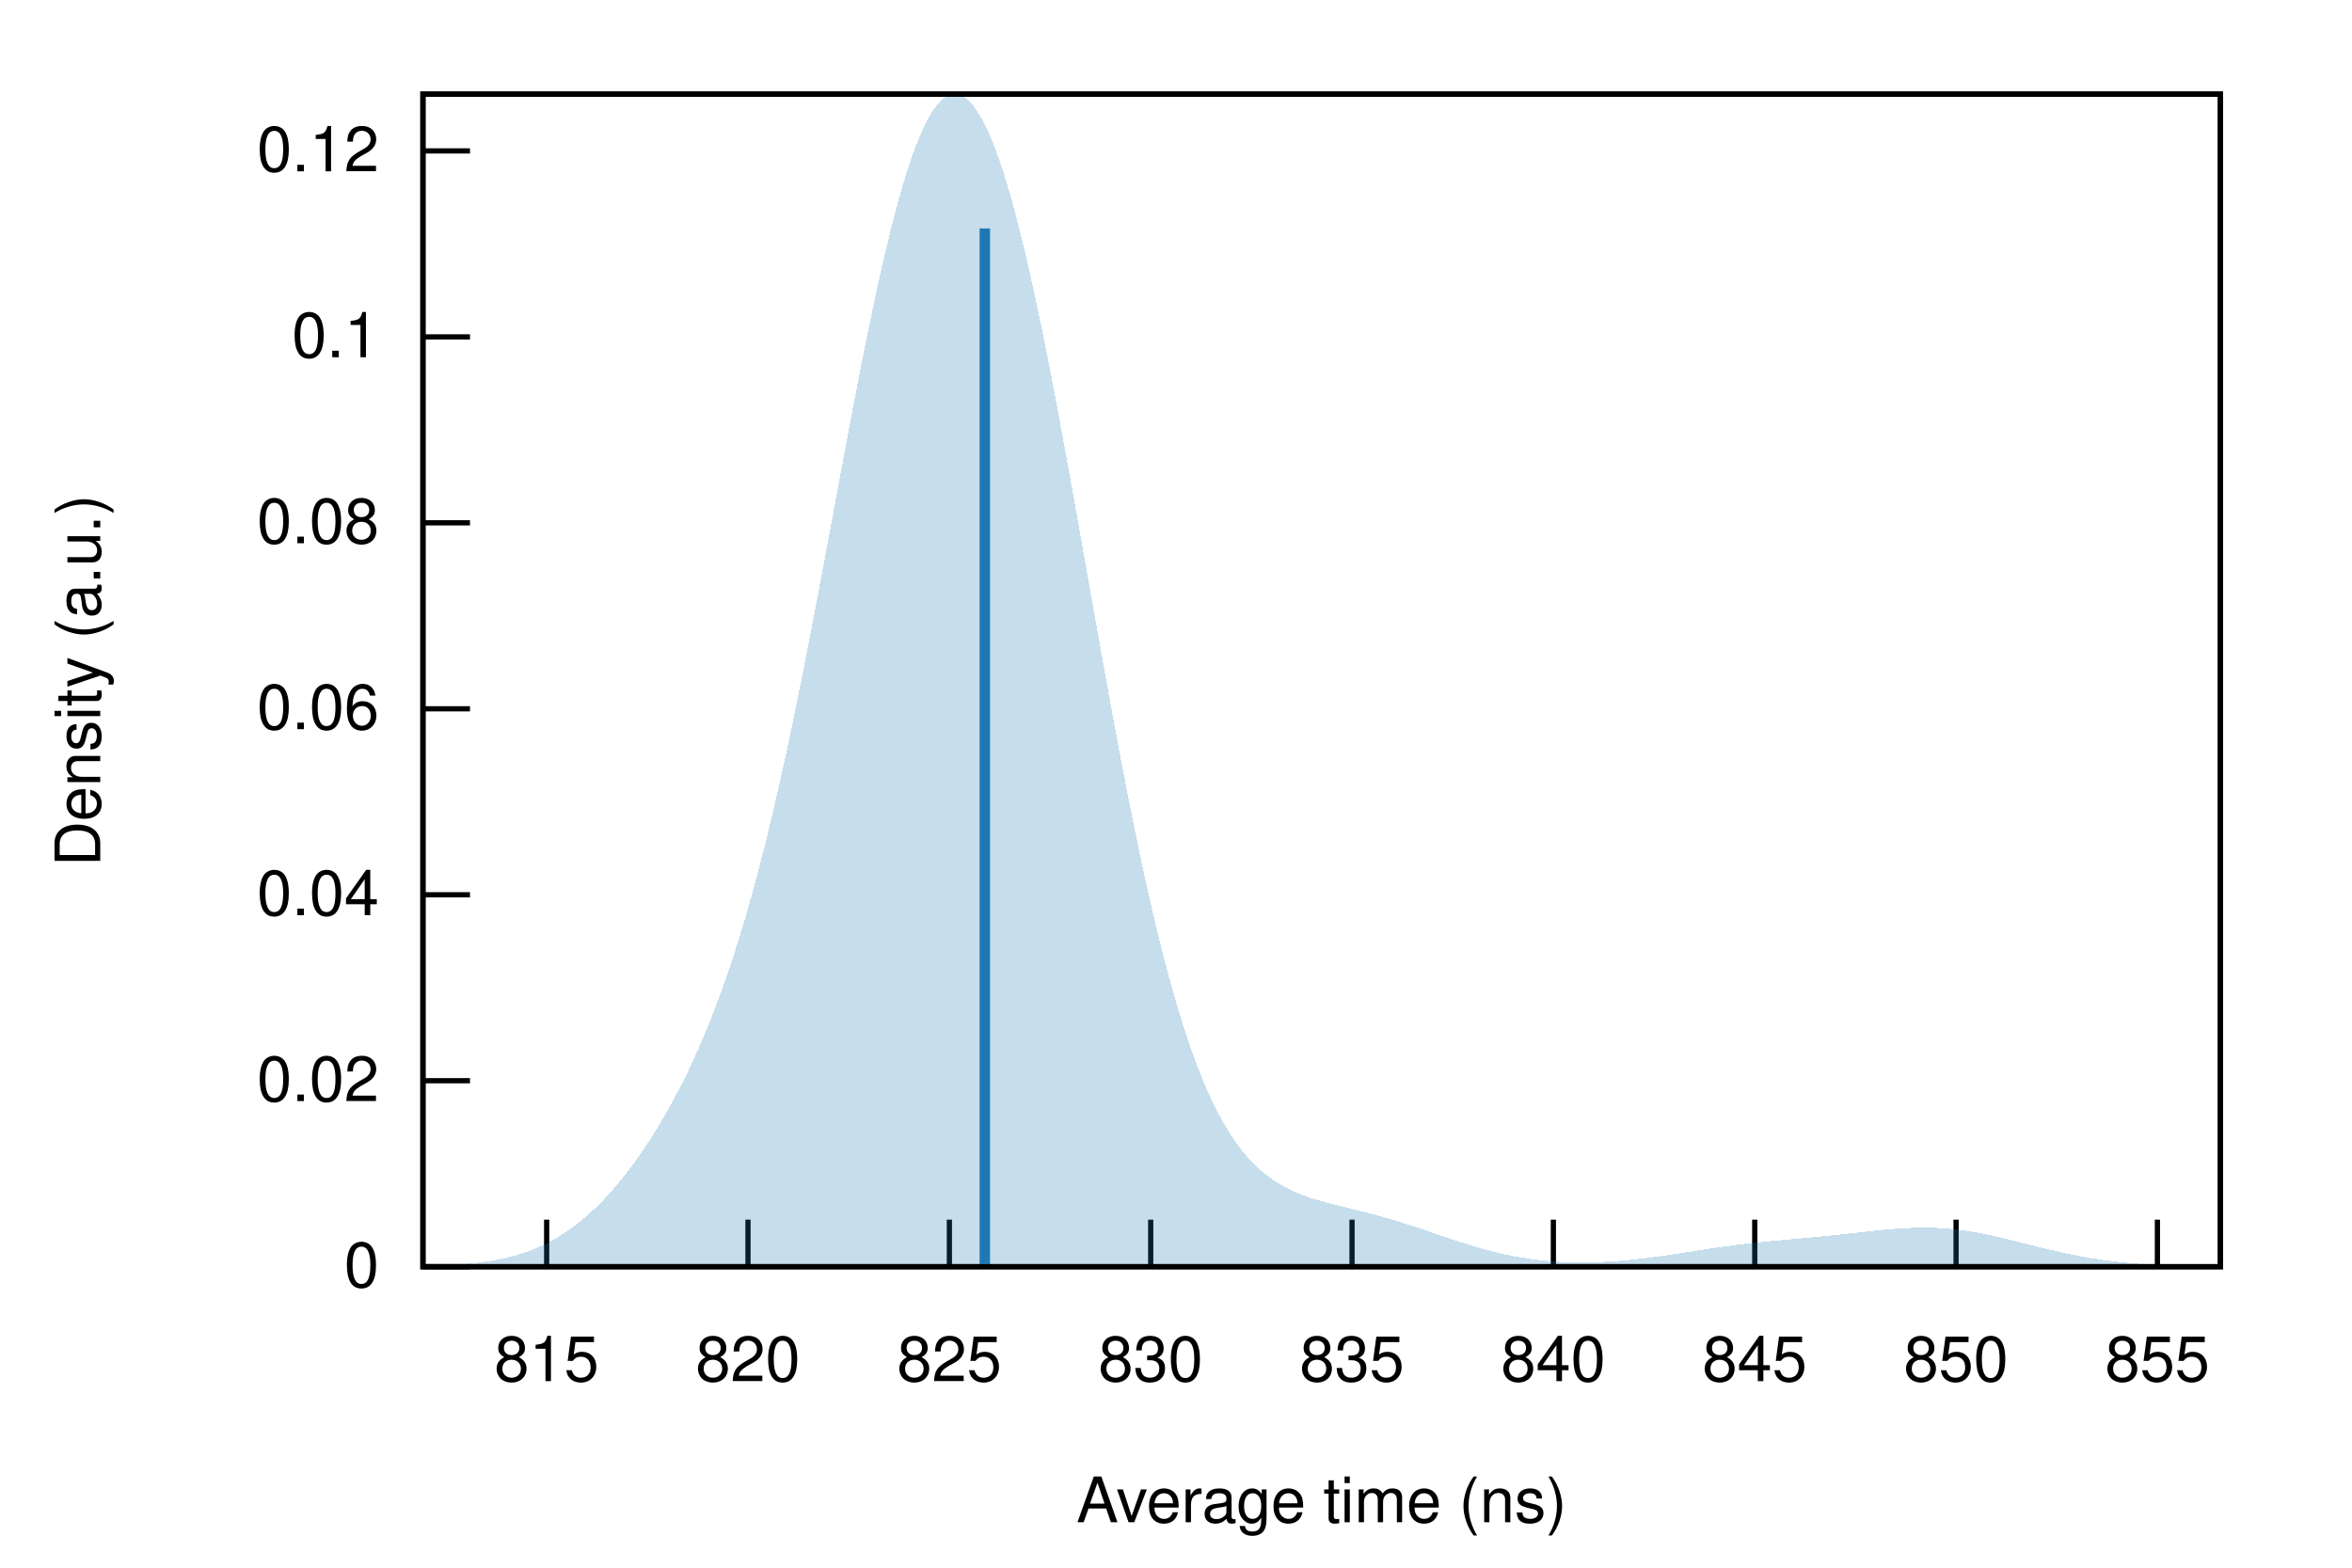
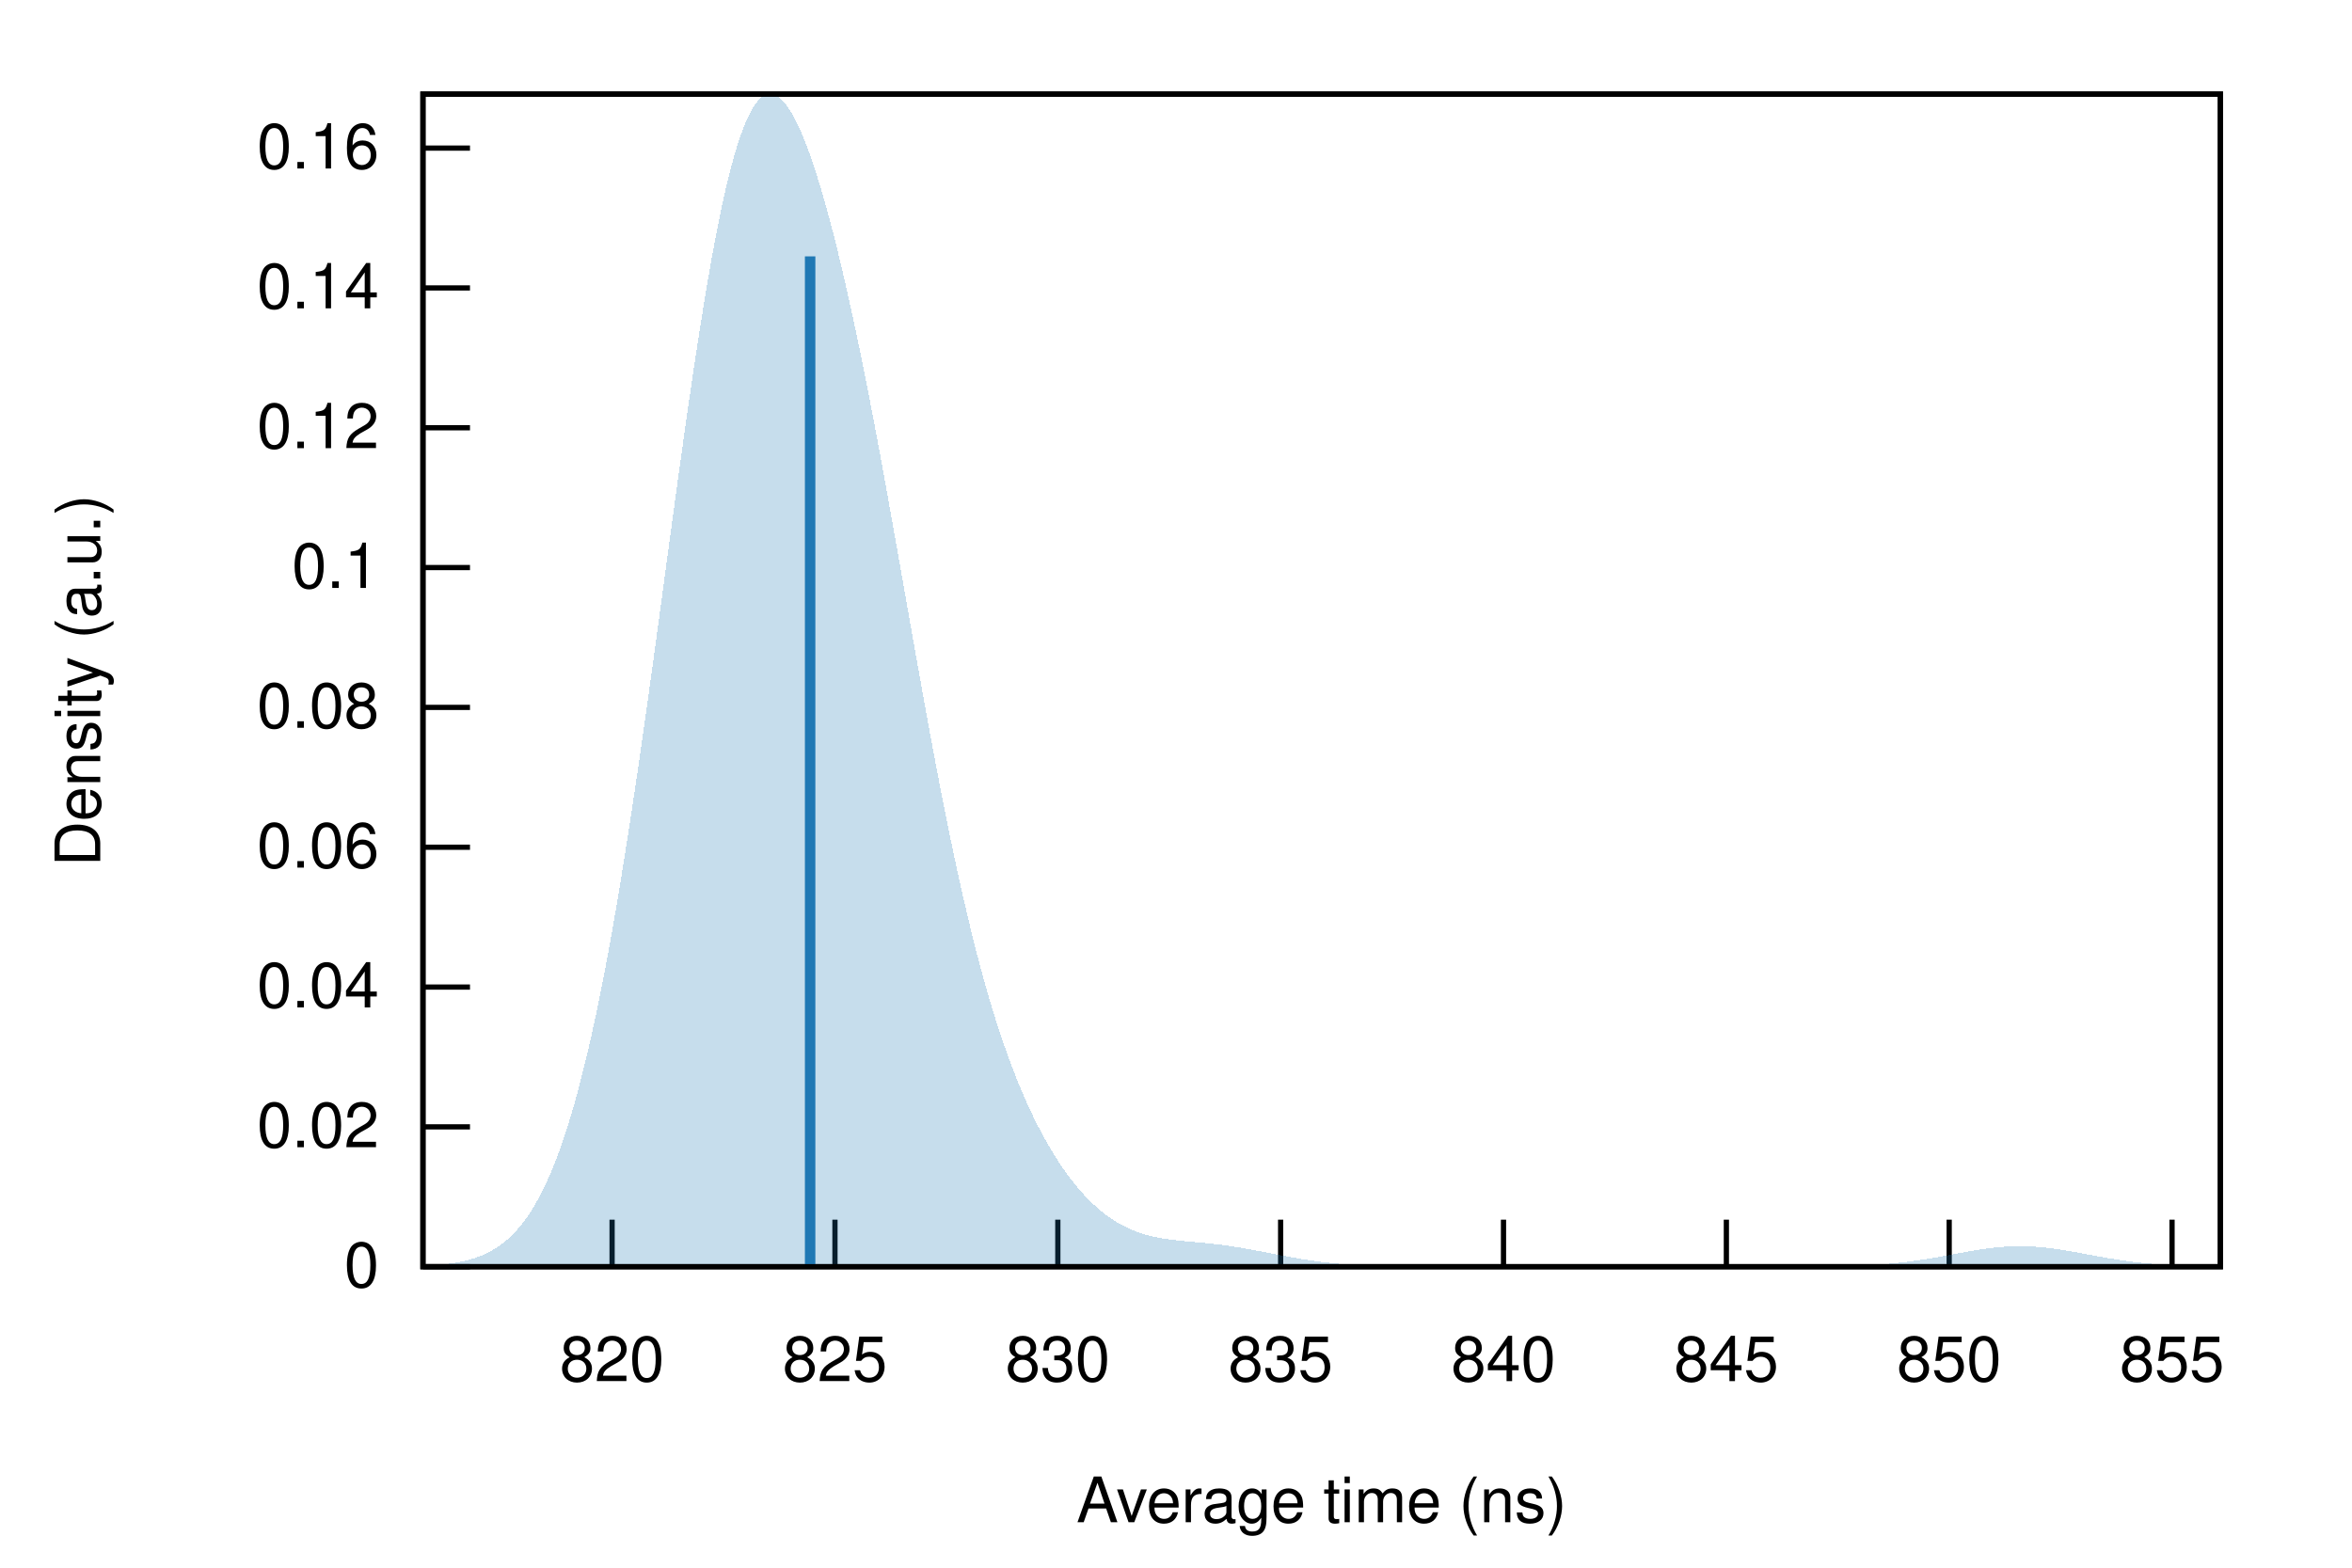
<svg xmlns="http://www.w3.org/2000/svg" xmlns:xlink="http://www.w3.org/1999/xlink" viewBox="0 0 450 300">
  <g id="gnuplot_canvas">
    <rect x="0" y="0" width="450" height="300" fill="none" />
    <defs>
      <circle id="gpDot" r="0.5" stroke-width="0.5" stroke="currentColor" />
      <path id="gpPt0" stroke-width="0.222" stroke="currentColor" d="M-1,0 h2 M0,-1 v2" />
      <path id="gpPt1" stroke-width="0.222" stroke="currentColor" d="M-1,-1 L1,1 M1,-1 L-1,1" />
      <path id="gpPt2" stroke-width="0.222" stroke="currentColor" d="M-1,0 L1,0 M0,-1 L0,1 M-1,-1 L1,1 M-1,1 L1,-1" />
      <rect id="gpPt3" stroke-width="0.222" stroke="currentColor" x="-1" y="-1" width="2" height="2" />
      <rect id="gpPt4" stroke-width="0.222" stroke="currentColor" fill="currentColor" x="-1" y="-1" width="2" height="2" />
      <circle id="gpPt5" stroke-width="0.222" stroke="currentColor" cx="0" cy="0" r="1" />
      <use xlink:href="#gpPt5" id="gpPt6" fill="currentColor" stroke="none" />
      <path id="gpPt7" stroke-width="0.222" stroke="currentColor" d="M0,-1.33 L-1.33,0.67 L1.33,0.67 z" />
      <use xlink:href="#gpPt7" id="gpPt8" fill="currentColor" stroke="none" />
      <use xlink:href="#gpPt7" id="gpPt9" stroke="currentColor" transform="rotate(180)" />
      <use xlink:href="#gpPt9" id="gpPt10" fill="currentColor" stroke="none" />
      <use xlink:href="#gpPt3" id="gpPt11" stroke="currentColor" transform="rotate(45)" />
      <use xlink:href="#gpPt11" id="gpPt12" fill="currentColor" stroke="none" />
      <path id="gpPt13" stroke-width="0.222" stroke="currentColor" d="M0,1.330 L1.265,0.411 L0.782,-1.067 L-0.782,-1.076 L-1.265,0.411 z" />
      <use xlink:href="#gpPt13" id="gpPt14" fill="currentColor" stroke="none" />
      <filter id="textbox" filterUnits="objectBoundingBox" x="0" y="0" height="1" width="1">
        <feFlood flood-color="white" flood-opacity="1" result="bgnd" />
        <feComposite in="SourceGraphic" in2="bgnd" operator="atop" />
      </filter>
      <filter id="greybox" filterUnits="objectBoundingBox" x="0" y="0" height="1" width="1">
        <feFlood flood-color="lightgrey" flood-opacity="1" result="grey" />
        <feComposite in="SourceGraphic" in2="grey" operator="atop" />
      </filter>
    </defs>
    <g fill="none" color="white" stroke="currentColor" stroke-width="1.00" stroke-linecap="butt" stroke-linejoin="miter">
</g>
    <g fill="none" color="black" stroke="currentColor" stroke-width="1.00" stroke-linecap="butt" stroke-linejoin="miter">
      <path stroke="black" d="M80.92,242.40 L89.92,242.40  " />
      <g transform="translate(72.53,246.30)" stroke="none" fill="black" font-family="Helvetica" font-size="12.00" text-anchor="end">
        <text>
          <tspan font-family="Helvetica"> 0</tspan>
        </text>
      </g>
    </g>
    <g fill="none" color="black" stroke="currentColor" stroke-width="1.00" stroke-linecap="butt" stroke-linejoin="miter">
-       <path stroke="black" d="M80.92,206.81 L89.92,206.81  " />
-       <g transform="translate(72.53,210.71)" stroke="none" fill="black" font-family="Helvetica" font-size="12.00" text-anchor="end">
+       <path stroke="black" d="M80.92,215.64 L89.92,215.64  " />
+       <g transform="translate(72.53,219.54)" stroke="none" fill="black" font-family="Helvetica" font-size="12.00" text-anchor="end">
        <text>
          <tspan font-family="Helvetica"> 0.02</tspan>
        </text>
      </g>
    </g>
    <g fill="none" color="black" stroke="currentColor" stroke-width="1.00" stroke-linecap="butt" stroke-linejoin="miter">
-       <path stroke="black" d="M80.92,171.23 L89.92,171.23  " />
-       <g transform="translate(72.53,175.13)" stroke="none" fill="black" font-family="Helvetica" font-size="12.00" text-anchor="end">
+       <path stroke="black" d="M80.92,188.89 L89.92,188.89  " />
+       <g transform="translate(72.53,192.79)" stroke="none" fill="black" font-family="Helvetica" font-size="12.00" text-anchor="end">
        <text>
          <tspan font-family="Helvetica"> 0.04</tspan>
        </text>
      </g>
    </g>
    <g fill="none" color="black" stroke="currentColor" stroke-width="1.00" stroke-linecap="butt" stroke-linejoin="miter">
-       <path stroke="black" d="M80.92,135.64 L89.92,135.64  " />
-       <g transform="translate(72.53,139.54)" stroke="none" fill="black" font-family="Helvetica" font-size="12.00" text-anchor="end">
+       <path stroke="black" d="M80.92,162.13 L89.92,162.13  " />
+       <g transform="translate(72.53,166.03)" stroke="none" fill="black" font-family="Helvetica" font-size="12.00" text-anchor="end">
        <text>
          <tspan font-family="Helvetica"> 0.06</tspan>
        </text>
      </g>
    </g>
    <g fill="none" color="black" stroke="currentColor" stroke-width="1.00" stroke-linecap="butt" stroke-linejoin="miter">
-       <path stroke="black" d="M80.92,100.05 L89.92,100.05  " />
-       <g transform="translate(72.53,103.95)" stroke="none" fill="black" font-family="Helvetica" font-size="12.00" text-anchor="end">
+       <path stroke="black" d="M80.92,135.37 L89.92,135.37  " />
+       <g transform="translate(72.53,139.27)" stroke="none" fill="black" font-family="Helvetica" font-size="12.00" text-anchor="end">
        <text>
          <tspan font-family="Helvetica"> 0.08</tspan>
        </text>
      </g>
    </g>
    <g fill="none" color="black" stroke="currentColor" stroke-width="1.00" stroke-linecap="butt" stroke-linejoin="miter">
-       <path stroke="black" d="M80.92,64.47 L89.92,64.47  " />
-       <g transform="translate(72.53,68.37)" stroke="none" fill="black" font-family="Helvetica" font-size="12.00" text-anchor="end">
+       <path stroke="black" d="M80.92,108.61 L89.92,108.61  " />
+       <g transform="translate(72.53,112.51)" stroke="none" fill="black" font-family="Helvetica" font-size="12.00" text-anchor="end">
        <text>
          <tspan font-family="Helvetica"> 0.1</tspan>
        </text>
      </g>
    </g>
    <g fill="none" color="black" stroke="currentColor" stroke-width="1.00" stroke-linecap="butt" stroke-linejoin="miter">
-       <path stroke="black" d="M80.92,28.88 L89.92,28.88  " />
-       <g transform="translate(72.53,32.78)" stroke="none" fill="black" font-family="Helvetica" font-size="12.00" text-anchor="end">
+       <path stroke="black" d="M80.92,81.86 L89.92,81.86  " />
+       <g transform="translate(72.53,85.76)" stroke="none" fill="black" font-family="Helvetica" font-size="12.00" text-anchor="end">
        <text>
          <tspan font-family="Helvetica"> 0.12</tspan>
        </text>
      </g>
    </g>
    <g fill="none" color="black" stroke="currentColor" stroke-width="1.00" stroke-linecap="butt" stroke-linejoin="miter">
-       <path stroke="black" d="M104.59,242.40 L104.59,233.40  " />
-       <g transform="translate(104.59,264.30)" stroke="none" fill="black" font-family="Helvetica" font-size="12.00" text-anchor="middle">
-         <text>
-           <tspan font-family="Helvetica"> 815</tspan>
-         </text>
-       </g>
-     </g>
-     <g fill="none" color="black" stroke="currentColor" stroke-width="1.00" stroke-linecap="butt" stroke-linejoin="miter">
-       <path stroke="black" d="M143.11,242.40 L143.11,233.40  " />
-       <g transform="translate(143.11,264.30)" stroke="none" fill="black" font-family="Helvetica" font-size="12.00" text-anchor="middle">
+       <path stroke="black" d="M80.92,55.10 L89.92,55.10  " />
+       <g transform="translate(72.53,59.00)" stroke="none" fill="black" font-family="Helvetica" font-size="12.00" text-anchor="end">
+         <text>
+           <tspan font-family="Helvetica"> 0.14</tspan>
+         </text>
+       </g>
+     </g>
+     <g fill="none" color="black" stroke="currentColor" stroke-width="1.00" stroke-linecap="butt" stroke-linejoin="miter">
+       <path stroke="black" d="M80.92,28.34 L89.92,28.34  " />
+       <g transform="translate(72.53,32.24)" stroke="none" fill="black" font-family="Helvetica" font-size="12.00" text-anchor="end">
+         <text>
+           <tspan font-family="Helvetica"> 0.16</tspan>
+         </text>
+       </g>
+     </g>
+     <g fill="none" color="black" stroke="currentColor" stroke-width="1.00" stroke-linecap="butt" stroke-linejoin="miter">
+       <path stroke="black" d="M117.11,242.40 L117.11,233.40  " />
+       <g transform="translate(117.11,264.30)" stroke="none" fill="black" font-family="Helvetica" font-size="12.00" text-anchor="middle">
        <text>
          <tspan font-family="Helvetica"> 820</tspan>
        </text>
      </g>
    </g>
    <g fill="none" color="black" stroke="currentColor" stroke-width="1.00" stroke-linecap="butt" stroke-linejoin="miter">
-       <path stroke="black" d="M181.64,242.40 L181.64,233.40  " />
-       <g transform="translate(181.64,264.30)" stroke="none" fill="black" font-family="Helvetica" font-size="12.00" text-anchor="middle">
+       <path stroke="black" d="M159.75,242.40 L159.75,233.40  " />
+       <g transform="translate(159.75,264.30)" stroke="none" fill="black" font-family="Helvetica" font-size="12.00" text-anchor="middle">
        <text>
          <tspan font-family="Helvetica"> 825</tspan>
        </text>
      </g>
    </g>
    <g fill="none" color="black" stroke="currentColor" stroke-width="1.00" stroke-linecap="butt" stroke-linejoin="miter">
-       <path stroke="black" d="M220.16,242.40 L220.16,233.40  " />
-       <g transform="translate(220.16,264.30)" stroke="none" fill="black" font-family="Helvetica" font-size="12.00" text-anchor="middle">
+       <path stroke="black" d="M202.39,242.40 L202.39,233.40  " />
+       <g transform="translate(202.39,264.30)" stroke="none" fill="black" font-family="Helvetica" font-size="12.00" text-anchor="middle">
        <text>
          <tspan font-family="Helvetica"> 830</tspan>
        </text>
      </g>
    </g>
    <g fill="none" color="black" stroke="currentColor" stroke-width="1.00" stroke-linecap="butt" stroke-linejoin="miter">
-       <path stroke="black" d="M258.68,242.40 L258.68,233.40  " />
-       <g transform="translate(258.68,264.30)" stroke="none" fill="black" font-family="Helvetica" font-size="12.00" text-anchor="middle">
+       <path stroke="black" d="M245.02,242.40 L245.02,233.40  " />
+       <g transform="translate(245.02,264.30)" stroke="none" fill="black" font-family="Helvetica" font-size="12.00" text-anchor="middle">
        <text>
          <tspan font-family="Helvetica"> 835</tspan>
        </text>
      </g>
    </g>
    <g fill="none" color="black" stroke="currentColor" stroke-width="1.00" stroke-linecap="butt" stroke-linejoin="miter">
-       <path stroke="black" d="M297.20,242.40 L297.20,233.40  " />
-       <g transform="translate(297.20,264.30)" stroke="none" fill="black" font-family="Helvetica" font-size="12.00" text-anchor="middle">
+       <path stroke="black" d="M287.66,242.40 L287.66,233.40  " />
+       <g transform="translate(287.66,264.30)" stroke="none" fill="black" font-family="Helvetica" font-size="12.00" text-anchor="middle">
        <text>
          <tspan font-family="Helvetica"> 840</tspan>
        </text>
      </g>
    </g>
    <g fill="none" color="black" stroke="currentColor" stroke-width="1.00" stroke-linecap="butt" stroke-linejoin="miter">
-       <path stroke="black" d="M335.73,242.40 L335.73,233.40  " />
-       <g transform="translate(335.73,264.30)" stroke="none" fill="black" font-family="Helvetica" font-size="12.00" text-anchor="middle">
+       <path stroke="black" d="M330.30,242.40 L330.30,233.40  " />
+       <g transform="translate(330.30,264.30)" stroke="none" fill="black" font-family="Helvetica" font-size="12.00" text-anchor="middle">
        <text>
          <tspan font-family="Helvetica"> 845</tspan>
        </text>
      </g>
    </g>
    <g fill="none" color="black" stroke="currentColor" stroke-width="1.00" stroke-linecap="butt" stroke-linejoin="miter">
-       <path stroke="black" d="M374.25,242.40 L374.25,233.40  " />
-       <g transform="translate(374.25,264.30)" stroke="none" fill="black" font-family="Helvetica" font-size="12.00" text-anchor="middle">
+       <path stroke="black" d="M372.93,242.40 L372.93,233.40  " />
+       <g transform="translate(372.93,264.30)" stroke="none" fill="black" font-family="Helvetica" font-size="12.00" text-anchor="middle">
        <text>
          <tspan font-family="Helvetica"> 850</tspan>
        </text>
      </g>
    </g>
    <g fill="none" color="black" stroke="currentColor" stroke-width="1.00" stroke-linecap="butt" stroke-linejoin="miter">
-       <path stroke="black" d="M412.77,242.40 L412.77,233.40  " />
-       <g transform="translate(412.77,264.30)" stroke="none" fill="black" font-family="Helvetica" font-size="12.00" text-anchor="middle">
+       <path stroke="black" d="M415.57,242.40 L415.57,233.40  " />
+       <g transform="translate(415.57,264.30)" stroke="none" fill="black" font-family="Helvetica" font-size="12.00" text-anchor="middle">
        <text>
          <tspan font-family="Helvetica"> 855</tspan>
        </text>
      </g>
    </g>
    <g fill="none" color="black" stroke="currentColor" stroke-width="1.00" stroke-linecap="butt" stroke-linejoin="miter">
</g>
    <g fill="none" color="black" stroke="currentColor" stroke-width="1.00" stroke-linecap="butt" stroke-linejoin="miter">
      <path stroke="black" d="M80.92,18.01 L80.92,242.40 L424.82,242.40 L424.82,18.01 L80.92,18.01 Z  " />
    </g>
    <g fill="none" color="black" stroke="currentColor" stroke-width="1.00" stroke-linecap="butt" stroke-linejoin="miter">
</g>
    <g id="gnuplot_plot_1">
      <g fill="none" color="black" stroke="currentColor" stroke-width="1.00" stroke-linecap="butt" stroke-linejoin="miter">
        <g stroke="none" shape-rendering="crispEdges">
-           <polygon fill="rgb( 31, 120, 180)" fill-opacity="0.25" points="80.92,242.28 81.61,242.26 82.30,242.24 82.99,242.22 83.68,242.20 84.37,242.17 85.06,242.14 85.74,242.10 86.43,242.07 87.12,242.02 87.81,241.98 88.50,241.92 89.19,241.87 89.88,241.80 90.57,241.73 91.26,241.66 91.95,241.57 92.64,241.48 93.33,241.38 94.01,241.27 94.70,241.15 95.39,241.02 96.08,240.87 96.77,240.72 97.46,240.55 98.15,240.37 98.84,240.18 99.53,239.97 100.22,239.75 100.91,239.51 101.60,239.25 102.28,238.98 102.97,238.69 103.66,238.38 104.35,238.05 105.04,237.70 105.73,237.32 106.42,236.93 107.11,236.52 107.80,236.08 108.49,235.62 109.18,235.14 109.87,234.63 110.55,234.10 111.24,233.55 111.93,232.97 112.62,232.37 113.31,231.74 114.00,231.08 114.69,230.40 115.38,229.70 116.07,228.97 116.76,228.21 117.45,227.43 118.14,226.62 118.82,225.78 119.51,224.92 120.20,224.03 120.89,223.12 121.58,222.18 122.27,221.21 122.96,220.21 123.65,219.19 124.34,218.13 125.03,217.05 125.72,215.94 126.41,214.79 127.09,213.62 127.78,212.41 128.47,211.17 129.16,209.90 129.85,208.58 130.54,207.24 131.23,205.85 131.92,204.42 132.61,202.95 133.30,201.43 133.99,199.87 134.68,198.26 135.37,196.60 136.05,194.89 136.74,193.12 137.43,191.30 138.12,189.42 138.81,187.47 139.50,185.46 140.19,183.39 140.88,181.25 141.57,179.05 142.26,176.77 142.95,174.42 143.64,172.00 144.32,169.50 145.01,166.93 145.70,164.28 146.39,161.56 147.08,158.76 147.77,155.89 148.46,152.94 149.15,149.92 149.84,146.83 150.53,143.67 151.22,140.44 151.91,137.14 152.59,133.79 153.28,130.37 153.97,126.91 154.66,123.39 155.35,119.83 156.04,116.23 156.73,112.60 157.42,108.94 158.11,105.25 158.80,101.55 159.49,97.85 160.18,94.14 160.86,90.44 161.55,86.75 162.24,83.08 162.93,79.45 163.62,75.85 164.31,72.29 165.00,68.79 165.69,65.35 166.38,61.98 167.07,58.68 167.76,55.47 168.45,52.35 169.13,49.33 169.82,46.42 170.51,43.61 171.20,40.93 171.89,38.37 172.58,35.94 173.27,33.65 173.96,31.50 174.65,29.49 175.34,27.64 176.03,25.94 176.72,24.40 177.40,23.02 178.09,21.80 178.78,20.75 179.47,19.87 180.16,19.15 180.85,18.61 181.54,18.24 182.23,18.04 182.92,18.01 183.61,18.15 184.30,18.47 184.99,18.95 185.68,19.61 186.36,20.42 187.05,21.41 187.74,22.56 188.43,23.86 189.12,25.33 189.81,26.95 190.50,28.72 191.19,30.64 191.88,32.70 192.57,34.90 193.26,37.24 193.95,39.70 194.63,42.30 195.32,45.01 196.01,47.85 196.70,50.79 197.39,53.84 198.08,56.99 198.77,60.24 199.46,63.57 200.15,66.99 200.84,70.48 201.53,74.05 202.22,77.67 202.90,81.36 203.59,85.09 204.28,88.87 204.97,92.68 205.66,96.53 206.35,100.40 207.04,104.28 207.73,108.17 208.42,112.07 209.11,115.96 209.80,119.84 210.49,123.70 211.17,127.54 211.86,131.35 212.55,135.12 213.24,138.85 213.93,142.54 214.62,146.17 215.31,149.74 216.00,153.25 216.69,156.70 217.38,160.07 218.07,163.37 218.76,166.59 219.44,169.72 220.13,172.77 220.82,175.74 221.51,178.61 222.20,181.40 222.89,184.09 223.58,186.68 224.27,189.18 224.96,191.59 225.65,193.90 226.34,196.12 227.03,198.24 227.71,200.27 228.40,202.21 229.09,204.05 229.78,205.81 230.47,207.48 231.16,209.06 231.85,210.56 232.54,211.97 233.23,213.31 233.92,214.57 234.61,215.76 235.30,216.88 235.99,217.93 236.67,218.91 237.36,219.83 238.05,220.69 238.74,221.50 239.43,222.25 240.12,222.95 240.81,223.60 241.50,224.20 242.19,224.77 242.88,225.29 243.57,225.78 244.26,226.23 244.94,226.65 245.63,227.04 246.32,227.40 247.01,227.73 247.70,228.05 248.39,228.34 249.08,228.61 249.77,228.87 250.46,229.11 251.15,229.34 251.84,229.56 252.53,229.76 253.21,229.96 253.90,230.15 254.59,230.33 255.28,230.51 255.97,230.68 256.66,230.85 257.35,231.02 258.04,231.19 258.73,231.36 259.42,231.53 260.11,231.70 260.80,231.88 261.48,232.05 262.17,232.23 262.86,232.41 263.55,232.60 264.24,232.79 264.93,232.98 265.62,233.18 266.31,233.39 267.00,233.59 267.69,233.80 268.38,234.02 269.07,234.24 269.75,234.46 270.44,234.68 271.13,234.91 271.82,235.14 272.51,235.37 273.20,235.60 273.89,235.84 274.58,236.07 275.27,236.31 275.96,236.54 276.65,236.77 277.34,237.01 278.03,237.23 278.71,237.46 279.40,237.68 280.09,237.90 280.78,238.12 281.47,238.33 282.16,238.54 282.85,238.74 283.54,238.94 284.23,239.13 284.92,239.31 285.61,239.49 286.30,239.66 286.98,239.82 287.67,239.98 288.36,240.13 289.05,240.27 289.74,240.41 290.43,240.53 291.12,240.65 291.81,240.77 292.50,240.87 293.19,240.97 293.88,241.06 294.57,241.14 295.25,241.22 295.94,241.28 296.63,241.34 297.32,241.40 298.01,241.45 298.70,241.49 299.39,241.52 300.08,241.55 300.77,241.57 301.46,241.58 302.15,241.59 302.84,241.59 303.52,241.58 304.21,241.57 304.90,241.56 305.59,241.53 306.28,241.51 306.97,241.47 307.66,241.44 308.35,241.39 309.04,241.34 309.73,241.29 310.42,241.23 311.11,241.17 311.79,241.10 312.48,241.03 313.17,240.96 313.86,240.88 314.55,240.80 315.24,240.71 315.93,240.62 316.62,240.53 317.31,240.43 318.00,240.34 318.69,240.24 319.38,240.14 320.06,240.03 320.75,239.93 321.44,239.82 322.13,239.72 322.82,239.61 323.51,239.50 324.20,239.40 324.89,239.29 325.58,239.18 326.27,239.08 326.96,238.97 327.65,238.87 328.34,238.77 329.02,238.67 329.71,238.58 330.40,238.48 331.09,238.39 331.78,238.30 332.47,238.21 333.16,238.12 333.85,238.04 334.54,237.96 335.23,237.88 335.92,237.81 336.61,237.73 337.29,237.66 337.98,237.59 338.67,237.52 339.36,237.46 340.05,237.39 340.74,237.33 341.43,237.27 342.12,237.20 342.81,237.14 343.50,237.08 344.19,237.02 344.88,236.95 345.56,236.89 346.25,236.83 346.94,236.76 347.63,236.70 348.32,236.63 349.01,236.56 349.70,236.49 350.39,236.42 351.08,236.35 351.77,236.28 352.46,236.20 353.15,236.13 353.83,236.05 354.52,235.98 355.21,235.90 355.90,235.82 356.59,235.75 357.28,235.67 357.97,235.60 358.66,235.52 359.35,235.45 360.04,235.38 360.73,235.32 361.42,235.26 362.10,235.20 362.79,235.14 363.48,235.10 364.17,235.05 364.86,235.02 365.55,234.99 366.24,234.96 366.93,234.94 367.62,234.94 368.31,234.93 369.00,234.94 369.69,234.96 370.37,234.98 371.06,235.01 371.75,235.05 372.44,235.10 373.13,235.16 373.82,235.23 374.51,235.31 375.20,235.40 375.89,235.49 376.58,235.59 377.27,235.70 377.96,235.82 378.65,235.95 379.33,236.08 380.02,236.22 380.71,236.36 381.40,236.51 382.09,236.67 382.78,236.83 383.47,236.99 384.16,237.16 384.85,237.33 385.54,237.50 386.23,237.67 386.92,237.84 387.60,238.02 388.29,238.19 388.98,238.37 389.67,238.54 390.36,238.71 391.05,238.88 391.74,239.05 392.43,239.21 393.12,239.37 393.81,239.53 394.50,239.69 395.19,239.84 395.87,239.98 396.56,240.12 397.25,240.26 397.94,240.39 398.63,240.52 399.32,240.64 400.01,240.75 400.70,240.86 401.39,240.97 402.08,241.07 402.77,241.17 403.46,241.26 404.14,241.34 404.83,241.43 405.52,241.50 406.21,241.57 406.90,241.64 407.59,241.70 408.28,241.76 408.97,241.82 409.66,241.87 410.35,241.92 411.04,241.96 411.73,242.00 412.41,242.04 413.10,242.07 413.79,242.10 414.48,242.13 415.17,242.16 415.86,242.18 416.55,242.21 417.24,242.23 417.93,242.25 418.62,242.26 419.31,242.28 420.00,242.29 420.68,242.30 421.37,242.31 422.06,242.32 422.75,242.33 423.44,242.34 424.13,242.35 424.82,242.35 424.82,242.40 424.13,242.40 423.44,242.40 422.75,242.40 422.06,242.40 421.37,242.40 420.68,242.40 420.00,242.40 419.31,242.40 418.62,242.40 417.93,242.40 417.24,242.40 416.55,242.40 415.86,242.40 415.17,242.40 414.48,242.40 413.79,242.40 413.10,242.40 412.41,242.40 411.73,242.40 411.04,242.40 410.35,242.40 409.66,242.40 408.97,242.40 408.28,242.40 407.59,242.40 406.90,242.40 406.21,242.40 405.52,242.40 404.83,242.40 404.14,242.40 403.46,242.40 402.77,242.40 402.08,242.40 401.39,242.40 400.70,242.40 400.01,242.40 399.32,242.40 398.63,242.40 397.94,242.40 397.25,242.40 396.56,242.40 395.87,242.40 395.19,242.40 394.50,242.40 393.81,242.40 393.12,242.40 392.43,242.40 391.74,242.40 391.05,242.40 390.36,242.40 389.67,242.40 388.98,242.40 388.29,242.40 387.60,242.40 386.92,242.40 386.23,242.40 385.54,242.40 384.85,242.40 384.16,242.40 383.47,242.40 382.78,242.40 382.09,242.40 381.40,242.40 380.71,242.40 380.02,242.40 379.33,242.40 378.65,242.40 377.96,242.40 377.27,242.40 376.58,242.40 375.89,242.40 375.20,242.40 374.51,242.40 373.82,242.40 373.13,242.40 372.44,242.40 371.75,242.40 371.06,242.40 370.37,242.40 369.69,242.40 369.00,242.40 368.31,242.40 367.62,242.40 366.93,242.40 366.24,242.40 365.55,242.40 364.86,242.40 364.17,242.40 363.48,242.40 362.79,242.40 362.10,242.40 361.42,242.40 360.73,242.40 360.04,242.40 359.35,242.40 358.66,242.40 357.97,242.40 357.28,242.40 356.59,242.40 355.90,242.40 355.21,242.40 354.52,242.40 353.83,242.40 353.15,242.40 352.46,242.40 351.77,242.40 351.08,242.40 350.39,242.40 349.70,242.40 349.01,242.40 348.32,242.40 347.63,242.40 346.94,242.40 346.25,242.40 345.56,242.40 344.88,242.40 344.19,242.40 343.50,242.40 342.81,242.40 342.12,242.40 341.43,242.40 340.74,242.40 340.05,242.40 339.36,242.40 338.67,242.40 337.98,242.40 337.29,242.40 336.61,242.40 335.92,242.40 335.23,242.40 334.54,242.40 333.85,242.40 333.16,242.40 332.47,242.40 331.78,242.40 331.09,242.40 330.40,242.40 329.71,242.40 329.02,242.40 328.34,242.40 327.65,242.40 326.96,242.40 326.27,242.40 325.58,242.40 324.89,242.40 324.20,242.40 323.51,242.40 322.82,242.40 322.13,242.40 321.44,242.40 320.75,242.40 320.06,242.40 319.38,242.40 318.69,242.40 318.00,242.40 317.31,242.40 316.62,242.40 315.93,242.40 315.24,242.40 314.55,242.40 313.86,242.40 313.17,242.40 312.48,242.40 311.79,242.40 311.11,242.40 310.42,242.40 309.73,242.40 309.04,242.40 308.35,242.40 307.66,242.40 306.97,242.40 306.28,242.40 305.59,242.40 304.90,242.40 304.21,242.40 303.52,242.40 302.84,242.40 302.15,242.40 301.46,242.40 300.77,242.40 300.08,242.40 299.39,242.40 298.70,242.40 298.01,242.40 297.32,242.40 296.63,242.40 295.94,242.40 295.25,242.40 294.57,242.40 293.88,242.40 293.19,242.40 292.50,242.40 291.81,242.40 291.12,242.40 290.43,242.40 289.74,242.40 289.05,242.40 288.36,242.40 287.67,242.40 286.98,242.40 286.30,242.40 285.61,242.40 284.92,242.40 284.23,242.40 283.54,242.40 282.85,242.40 282.16,242.40 281.47,242.40 280.78,242.40 280.09,242.40 279.40,242.40 278.71,242.40 278.03,242.40 277.34,242.40 276.65,242.40 275.96,242.40 275.27,242.40 274.58,242.40 273.89,242.40 273.20,242.40 272.51,242.40 271.82,242.40 271.13,242.40 270.44,242.40 269.75,242.40 269.07,242.40 268.38,242.40 267.69,242.40 267.00,242.40 266.31,242.40 265.62,242.40 264.93,242.40 264.24,242.40 263.55,242.40 262.86,242.40 262.17,242.40 261.48,242.40 260.80,242.40 260.11,242.40 259.42,242.40 258.73,242.40 258.04,242.40 257.35,242.40 256.66,242.40 255.97,242.40 255.28,242.40 254.59,242.40 253.90,242.40 253.21,242.40 252.53,242.40 251.84,242.40 251.15,242.40 250.46,242.40 249.77,242.40 249.08,242.40 248.39,242.40 247.70,242.40 247.01,242.40 246.32,242.40 245.63,242.40 244.94,242.40 244.26,242.40 243.57,242.40 242.88,242.40 242.19,242.40 241.50,242.40 240.81,242.40 240.12,242.40 239.43,242.40 238.74,242.40 238.05,242.40 237.36,242.40 236.67,242.40 235.99,242.40 235.30,242.40 234.61,242.40 233.92,242.40 233.23,242.40 232.54,242.40 231.85,242.40 231.16,242.40 230.47,242.40 229.78,242.40 229.09,242.40 228.40,242.40 227.71,242.40 227.03,242.40 226.34,242.40 225.65,242.40 224.96,242.40 224.27,242.40 223.58,242.40 222.89,242.40 222.20,242.40 221.51,242.40 220.82,242.40 220.13,242.40 219.44,242.40 218.76,242.40 218.07,242.40 217.38,242.40 216.69,242.40 216.00,242.40 215.31,242.40 214.62,242.40 213.93,242.40 213.24,242.40 212.55,242.40 211.86,242.40 211.17,242.40 210.49,242.40 209.80,242.40 209.11,242.40 208.42,242.40 207.73,242.40 207.04,242.40 206.35,242.40 205.66,242.40 204.97,242.40 204.28,242.40 203.59,242.40 202.90,242.40 202.22,242.40 201.53,242.40 200.84,242.40 200.15,242.40 199.46,242.40 198.77,242.40 198.08,242.40 197.39,242.40 196.70,242.40 196.01,242.40 195.32,242.40 194.63,242.40 193.95,242.40 193.26,242.40 192.57,242.40 191.88,242.40 191.19,242.40 190.50,242.40 189.81,242.40 189.12,242.40 188.43,242.40 187.74,242.40 187.05,242.40 186.36,242.40 185.68,242.40 184.99,242.40 184.30,242.40 183.61,242.40 182.92,242.40 182.23,242.40 181.54,242.40 180.85,242.40 180.16,242.40 179.47,242.40 178.78,242.40 178.09,242.40 177.40,242.40 176.72,242.40 176.03,242.40 175.34,242.40 174.65,242.40 173.96,242.40 173.27,242.40 172.58,242.40 171.89,242.40 171.20,242.40 170.51,242.40 169.82,242.40 169.13,242.40 168.45,242.40 167.76,242.40 167.07,242.40 166.38,242.40 165.69,242.40 165.00,242.40 164.31,242.40 163.62,242.40 162.93,242.40 162.24,242.40 161.55,242.40 160.86,242.40 160.18,242.40 159.49,242.40 158.80,242.40 158.11,242.40 157.42,242.40 156.73,242.40 156.04,242.40 155.35,242.40 154.66,242.40 153.97,242.40 153.28,242.40 152.59,242.40 151.91,242.40 151.22,242.40 150.53,242.40 149.84,242.40 149.15,242.40 148.46,242.40 147.77,242.40 147.08,242.40 146.39,242.40 145.70,242.40 145.01,242.40 144.32,242.40 143.64,242.40 142.95,242.40 142.26,242.40 141.57,242.40 140.88,242.40 140.19,242.40 139.50,242.40 138.81,242.40 138.12,242.40 137.43,242.40 136.74,242.40 136.05,242.40 135.37,242.40 134.68,242.40 133.99,242.40 133.30,242.40 132.61,242.40 131.92,242.40 131.23,242.40 130.54,242.40 129.85,242.40 129.16,242.40 128.47,242.40 127.78,242.40 127.09,242.40 126.41,242.40 125.72,242.40 125.03,242.40 124.34,242.40 123.65,242.40 122.96,242.40 122.27,242.40 121.58,242.40 120.89,242.40 120.20,242.40 119.51,242.40 118.82,242.40 118.14,242.40 117.45,242.40 116.76,242.40 116.07,242.40 115.38,242.40 114.69,242.40 114.00,242.40 113.31,242.40 112.62,242.40 111.93,242.40 111.24,242.40 110.55,242.40 109.87,242.40 109.18,242.40 108.49,242.40 107.80,242.40 107.11,242.40 106.42,242.40 105.73,242.40 105.04,242.40 104.35,242.40 103.66,242.40 102.97,242.40 102.28,242.40 101.60,242.40 100.91,242.40 100.22,242.40 99.53,242.40 98.84,242.40 98.15,242.40 97.46,242.40 96.77,242.40 96.08,242.40 95.39,242.40 94.70,242.40 94.01,242.40 93.33,242.40 92.64,242.40 91.95,242.40 91.26,242.40 90.57,242.40 89.88,242.40 89.19,242.40 88.50,242.40 87.81,242.40 87.12,242.40 86.43,242.40 85.74,242.40 85.06,242.40 84.37,242.40 83.68,242.40 82.99,242.40 82.30,242.40 81.61,242.40 80.92,242.40 " />
+           <polygon fill="rgb( 31, 120, 180)" fill-opacity="0.25" points="80.92,242.22 81.61,242.19 82.30,242.15 82.99,242.11 83.68,242.05 84.37,241.99 85.06,241.92 85.74,241.84 86.43,241.75 87.12,241.64 87.81,241.52 88.50,241.38 89.19,241.22 89.88,241.04 90.57,240.83 91.26,240.60 91.95,240.34 92.64,240.05 93.33,239.73 94.01,239.36 94.70,238.96 95.39,238.51 96.08,238.01 96.77,237.46 97.46,236.85 98.15,236.18 98.84,235.45 99.53,234.65 100.22,233.77 100.91,232.82 101.60,231.78 102.28,230.66 102.97,229.44 103.66,228.13 104.35,226.72 105.04,225.20 105.73,223.58 106.42,221.84 107.11,219.98 107.80,218.01 108.49,215.90 109.18,213.67 109.87,211.32 110.55,208.82 111.24,206.19 111.93,203.43 112.62,200.52 113.31,197.48 114.00,194.29 114.69,190.97 115.38,187.50 116.07,183.90 116.76,180.15 117.45,176.27 118.14,172.27 118.82,168.13 119.51,163.87 120.20,159.49 120.89,155.00 121.58,150.40 122.27,145.71 122.96,140.93 123.65,136.06 124.34,131.13 125.03,126.15 125.72,121.11 126.41,116.05 127.09,110.97 127.78,105.88 128.47,100.80 129.16,95.74 129.85,90.73 130.54,85.77 131.23,80.89 131.92,76.09 132.61,71.40 133.30,66.83 133.99,62.39 134.68,58.11 135.37,53.99 136.05,50.06 136.74,46.31 137.43,42.77 138.12,39.44 138.81,36.34 139.50,33.46 140.19,30.83 140.88,28.43 141.57,26.29 142.26,24.39 142.95,22.75 143.64,21.35 144.32,20.20 145.01,19.30 145.70,18.63 146.39,18.21 147.08,18.01 147.77,18.04 148.46,18.28 149.15,18.72 149.84,19.37 150.53,20.21 151.22,21.23 151.91,22.42 152.59,23.78 153.28,25.30 153.97,26.97 154.66,28.78 155.35,30.72 156.04,32.79 156.73,34.99 157.42,37.31 158.11,39.74 158.80,42.27 159.49,44.92 160.18,47.66 160.86,50.50 161.55,53.44 162.24,56.47 162.93,59.59 163.62,62.80 164.31,66.09 165.00,69.46 165.69,72.90 166.38,76.41 167.07,79.99 167.76,83.64 168.45,87.34 169.13,91.09 169.82,94.89 170.51,98.72 171.20,102.58 171.89,106.47 172.58,110.37 173.27,114.29 173.96,118.20 174.65,122.10 175.34,125.99 176.03,129.85 176.72,133.68 177.40,137.47 178.09,141.21 178.78,144.90 179.47,148.52 180.16,152.08 180.85,155.57 181.54,158.98 182.23,162.31 182.92,165.55 183.61,168.70 184.30,171.76 184.99,174.73 185.68,177.61 186.36,180.39 187.05,183.08 187.74,185.67 188.43,188.17 189.12,190.57 189.81,192.89 190.50,195.12 191.19,197.26 191.88,199.31 192.57,201.29 193.26,203.18 193.95,205.00 194.63,206.75 195.32,208.42 196.01,210.03 196.70,211.57 197.39,213.05 198.08,214.47 198.77,215.83 199.46,217.13 200.15,218.38 200.84,219.58 201.53,220.73 202.22,221.83 202.90,222.88 203.59,223.88 204.28,224.84 204.97,225.76 205.66,226.63 206.35,227.46 207.04,228.25 207.73,229.00 208.42,229.71 209.11,230.37 209.80,231.01 210.49,231.60 211.17,232.16 211.86,232.68 212.55,233.16 213.24,233.61 213.93,234.03 214.62,234.42 215.31,234.77 216.00,235.10 216.69,235.40 217.38,235.67 218.07,235.91 218.76,236.14 219.44,236.34 220.13,236.51 220.82,236.67 221.51,236.82 222.20,236.94 222.89,237.06 223.58,237.16 224.27,237.25 224.96,237.33 225.65,237.41 226.34,237.48 227.03,237.54 227.71,237.61 228.40,237.67 229.09,237.73 229.78,237.80 230.47,237.86 231.16,237.93 231.85,238.01 232.54,238.08 233.23,238.17 233.92,238.25 234.61,238.35 235.30,238.44 235.99,238.55 236.67,238.66 237.36,238.77 238.05,238.89 238.74,239.01 239.43,239.13 240.12,239.26 240.81,239.39 241.50,239.53 242.19,239.66 242.88,239.79 243.57,239.93 244.26,240.06 244.94,240.20 245.63,240.33 246.32,240.45 247.01,240.58 247.70,240.70 248.39,240.82 249.08,240.94 249.77,241.05 250.46,241.15 251.15,241.25 251.84,241.35 252.53,241.44 253.21,241.52 253.90,241.60 254.59,241.68 255.28,241.74 255.97,241.81 256.66,241.87 257.35,241.92 258.04,241.97 258.73,242.02 259.42,242.06 260.11,242.10 260.80,242.14 261.48,242.17 262.17,242.20 262.86,242.22 263.55,242.24 264.24,242.26 264.93,242.28 265.62,242.30 266.31,242.31 267.00,242.32 267.69,242.33 268.38,242.34 269.07,242.35 269.75,242.36 270.44,242.37 271.13,242.37 271.82,242.38 272.51,242.38 273.20,242.38 273.89,242.39 274.58,242.39 275.27,242.39 275.96,242.39 276.65,242.39 277.34,242.39 278.03,242.40 278.71,242.40 279.40,242.40 280.09,242.40 280.78,242.40 281.47,242.40 282.16,242.40 282.85,242.40 283.54,242.40 284.23,242.40 284.92,242.40 285.61,242.40 286.30,242.40 286.98,242.40 287.67,242.40 288.36,242.40 289.05,242.40 289.74,242.40 290.43,242.40 291.12,242.40 291.81,242.40 292.50,242.40 293.19,242.40 293.88,242.40 294.57,242.40 295.25,242.40 295.94,242.40 296.63,242.40 297.32,242.40 298.01,242.40 298.70,242.40 299.39,242.40 300.08,242.40 300.77,242.40 301.46,242.40 302.15,242.40 302.84,242.40 303.52,242.40 304.21,242.40 304.90,242.40 305.59,242.40 306.28,242.40 306.97,242.40 307.66,242.40 308.35,242.40 309.04,242.40 309.73,242.40 310.42,242.40 311.11,242.40 311.79,242.40 312.48,242.40 313.17,242.40 313.86,242.40 314.55,242.40 315.24,242.40 315.93,242.40 316.62,242.40 317.31,242.40 318.00,242.40 318.69,242.40 319.38,242.40 320.06,242.40 320.75,242.40 321.44,242.40 322.13,242.40 322.82,242.40 323.51,242.40 324.20,242.40 324.89,242.40 325.58,242.40 326.27,242.40 326.96,242.40 327.65,242.40 328.34,242.40 329.02,242.40 329.71,242.40 330.40,242.40 331.09,242.40 331.78,242.40 332.47,242.40 333.16,242.40 333.85,242.40 334.54,242.40 335.23,242.40 335.92,242.40 336.61,242.40 337.29,242.40 337.98,242.40 338.67,242.40 339.36,242.40 340.05,242.39 340.74,242.39 341.43,242.39 342.12,242.39 342.81,242.39 343.50,242.39 344.19,242.38 344.88,242.38 345.56,242.38 346.25,242.37 346.94,242.37 347.63,242.36 348.32,242.35 349.01,242.35 349.70,242.34 350.39,242.33 351.08,242.32 351.77,242.30 352.46,242.29 353.15,242.27 353.83,242.25 354.52,242.23 355.21,242.20 355.90,242.18 356.59,242.15 357.28,242.11 357.97,242.07 358.66,242.03 359.35,241.99 360.04,241.94 360.73,241.89 361.42,241.83 362.10,241.76 362.79,241.70 363.48,241.62 364.17,241.55 364.86,241.46 365.55,241.38 366.24,241.28 366.93,241.18 367.62,241.08 368.31,240.97 369.00,240.86 369.69,240.75 370.37,240.63 371.06,240.51 371.75,240.38 372.44,240.26 373.13,240.13 373.82,240.00 374.51,239.87 375.20,239.75 375.89,239.62 376.58,239.50 377.27,239.38 377.96,239.26 378.65,239.15 379.33,239.05 380.02,238.95 380.71,238.86 381.40,238.78 382.09,238.71 382.78,238.64 383.47,238.59 384.16,238.55 384.85,238.51 385.54,238.49 386.23,238.48 386.92,238.48 387.60,238.50 388.29,238.52 388.98,238.56 389.67,238.60 390.36,238.66 391.05,238.73 391.74,238.80 392.43,238.88 393.12,238.98 393.81,239.08 394.50,239.18 395.19,239.29 395.87,239.41 396.56,239.53 397.25,239.65 397.94,239.78 398.63,239.91 399.32,240.04 400.01,240.16 400.70,240.29 401.39,240.42 402.08,240.54 402.77,240.66 403.46,240.78 404.14,240.89 404.83,241.00 405.52,241.11 406.21,241.21 406.90,241.31 407.59,241.40 408.28,241.49 408.97,241.57 409.66,241.64 410.35,241.72 411.04,241.78 411.73,241.84 412.41,241.90 413.10,241.95 413.79,242.00 414.48,242.04 415.17,242.08 415.86,242.12 416.55,242.15 417.24,242.18 417.93,242.21 418.62,242.23 419.31,242.26 420.00,242.27 420.68,242.29 421.37,242.31 422.06,242.32 422.75,242.33 423.44,242.34 424.13,242.35 424.82,242.36 424.82,242.40 424.13,242.40 423.44,242.40 422.75,242.40 422.06,242.40 421.37,242.40 420.68,242.40 420.00,242.40 419.31,242.40 418.62,242.40 417.93,242.40 417.24,242.40 416.55,242.40 415.86,242.40 415.17,242.40 414.48,242.40 413.79,242.40 413.10,242.40 412.41,242.40 411.73,242.40 411.04,242.40 410.35,242.40 409.66,242.40 408.97,242.40 408.28,242.40 407.59,242.40 406.90,242.40 406.21,242.40 405.52,242.40 404.83,242.40 404.14,242.40 403.46,242.40 402.77,242.40 402.08,242.40 401.39,242.40 400.70,242.40 400.01,242.40 399.32,242.40 398.63,242.40 397.94,242.40 397.25,242.40 396.56,242.40 395.87,242.40 395.19,242.40 394.50,242.40 393.81,242.40 393.12,242.40 392.43,242.40 391.74,242.40 391.05,242.40 390.36,242.40 389.67,242.40 388.98,242.40 388.29,242.40 387.60,242.40 386.92,242.40 386.23,242.40 385.54,242.40 384.85,242.40 384.16,242.40 383.47,242.40 382.78,242.40 382.09,242.40 381.40,242.40 380.71,242.40 380.02,242.40 379.33,242.40 378.65,242.40 377.96,242.40 377.27,242.40 376.58,242.40 375.89,242.40 375.20,242.40 374.51,242.40 373.82,242.40 373.13,242.40 372.44,242.40 371.75,242.40 371.06,242.40 370.37,242.40 369.69,242.40 369.00,242.40 368.31,242.40 367.62,242.40 366.93,242.40 366.24,242.40 365.55,242.40 364.86,242.40 364.17,242.40 363.48,242.40 362.79,242.40 362.10,242.40 361.42,242.40 360.73,242.40 360.04,242.40 359.35,242.40 358.66,242.40 357.97,242.40 357.28,242.40 356.59,242.40 355.90,242.40 355.21,242.40 354.52,242.40 353.83,242.40 353.15,242.40 352.46,242.40 351.77,242.40 351.08,242.40 350.39,242.40 349.70,242.40 349.01,242.40 348.32,242.40 347.63,242.40 346.94,242.40 346.25,242.40 345.56,242.40 344.88,242.40 344.19,242.40 343.50,242.40 342.81,242.40 342.12,242.40 341.43,242.40 340.74,242.40 340.05,242.40 339.36,242.40 338.67,242.40 337.98,242.40 337.29,242.40 336.61,242.40 335.92,242.40 335.23,242.40 334.54,242.40 333.85,242.40 333.16,242.40 332.47,242.40 331.78,242.40 331.09,242.40 330.40,242.40 329.71,242.40 329.02,242.40 328.34,242.40 327.65,242.40 326.96,242.40 326.27,242.40 325.58,242.40 324.89,242.40 324.20,242.40 323.51,242.40 322.82,242.40 322.13,242.40 321.44,242.40 320.75,242.40 320.06,242.40 319.38,242.40 318.69,242.40 318.00,242.40 317.31,242.40 316.62,242.40 315.93,242.40 315.24,242.40 314.55,242.40 313.86,242.40 313.17,242.40 312.48,242.40 311.79,242.40 311.11,242.40 310.42,242.40 309.73,242.40 309.04,242.40 308.35,242.40 307.66,242.40 306.97,242.40 306.28,242.40 305.59,242.40 304.90,242.40 304.21,242.40 303.52,242.40 302.84,242.40 302.15,242.40 301.46,242.40 300.77,242.40 300.08,242.40 299.39,242.40 298.70,242.40 298.01,242.40 297.32,242.40 296.63,242.40 295.94,242.40 295.25,242.40 294.57,242.40 293.88,242.40 293.19,242.40 292.50,242.40 291.81,242.40 291.12,242.40 290.43,242.40 289.74,242.40 289.05,242.40 288.36,242.40 287.67,242.40 286.98,242.40 286.30,242.40 285.61,242.40 284.92,242.40 284.23,242.40 283.54,242.40 282.85,242.40 282.16,242.40 281.47,242.40 280.78,242.40 280.09,242.40 279.40,242.40 278.71,242.40 278.03,242.40 277.34,242.40 276.65,242.40 275.96,242.40 275.27,242.40 274.58,242.40 273.89,242.40 273.20,242.40 272.51,242.40 271.82,242.40 271.13,242.40 270.44,242.40 269.75,242.40 269.07,242.40 268.38,242.40 267.69,242.40 267.00,242.40 266.31,242.40 265.62,242.40 264.93,242.40 264.24,242.40 263.55,242.40 262.86,242.40 262.17,242.40 261.48,242.40 260.80,242.40 260.11,242.40 259.42,242.40 258.73,242.40 258.04,242.40 257.35,242.40 256.66,242.40 255.97,242.40 255.28,242.40 254.59,242.40 253.90,242.40 253.21,242.40 252.53,242.40 251.84,242.40 251.15,242.40 250.46,242.40 249.77,242.40 249.08,242.40 248.39,242.40 247.70,242.40 247.01,242.40 246.32,242.40 245.63,242.40 244.94,242.40 244.26,242.40 243.57,242.40 242.88,242.40 242.19,242.40 241.50,242.40 240.81,242.40 240.12,242.40 239.43,242.40 238.74,242.40 238.05,242.40 237.36,242.40 236.67,242.40 235.99,242.40 235.30,242.40 234.61,242.40 233.92,242.40 233.23,242.40 232.54,242.40 231.85,242.40 231.16,242.40 230.47,242.40 229.78,242.40 229.09,242.40 228.40,242.40 227.71,242.40 227.03,242.40 226.34,242.40 225.65,242.40 224.96,242.40 224.27,242.40 223.58,242.40 222.89,242.40 222.20,242.40 221.51,242.40 220.82,242.40 220.13,242.40 219.44,242.40 218.76,242.40 218.07,242.40 217.38,242.40 216.69,242.40 216.00,242.40 215.31,242.40 214.62,242.40 213.93,242.40 213.24,242.40 212.55,242.40 211.86,242.40 211.17,242.40 210.49,242.40 209.80,242.40 209.11,242.40 208.42,242.40 207.73,242.40 207.04,242.40 206.35,242.40 205.66,242.40 204.97,242.40 204.28,242.40 203.59,242.40 202.90,242.40 202.22,242.40 201.53,242.40 200.84,242.40 200.15,242.40 199.46,242.40 198.77,242.40 198.08,242.40 197.39,242.40 196.70,242.40 196.01,242.40 195.32,242.40 194.63,242.40 193.95,242.40 193.26,242.40 192.57,242.40 191.88,242.40 191.19,242.40 190.50,242.40 189.81,242.40 189.12,242.40 188.43,242.40 187.74,242.40 187.05,242.40 186.36,242.40 185.68,242.40 184.99,242.40 184.30,242.40 183.61,242.40 182.92,242.40 182.23,242.40 181.54,242.40 180.85,242.40 180.16,242.40 179.47,242.40 178.78,242.40 178.09,242.40 177.40,242.40 176.72,242.40 176.03,242.40 175.34,242.40 174.65,242.40 173.96,242.40 173.27,242.40 172.58,242.40 171.89,242.40 171.20,242.40 170.51,242.40 169.82,242.40 169.13,242.40 168.45,242.40 167.76,242.40 167.07,242.40 166.38,242.40 165.69,242.40 165.00,242.40 164.31,242.40 163.62,242.40 162.93,242.40 162.24,242.40 161.55,242.40 160.86,242.40 160.18,242.40 159.49,242.40 158.80,242.40 158.11,242.40 157.42,242.40 156.73,242.40 156.04,242.40 155.35,242.40 154.66,242.40 153.97,242.40 153.28,242.40 152.59,242.40 151.91,242.40 151.22,242.40 150.53,242.40 149.84,242.40 149.15,242.40 148.46,242.40 147.77,242.40 147.08,242.40 146.39,242.40 145.70,242.40 145.01,242.40 144.32,242.40 143.64,242.40 142.95,242.40 142.26,242.40 141.57,242.40 140.88,242.40 140.19,242.40 139.50,242.40 138.81,242.40 138.12,242.40 137.43,242.40 136.74,242.40 136.05,242.40 135.37,242.40 134.68,242.40 133.99,242.40 133.30,242.40 132.61,242.40 131.92,242.40 131.23,242.40 130.54,242.40 129.85,242.40 129.16,242.40 128.47,242.40 127.78,242.40 127.09,242.40 126.41,242.40 125.72,242.40 125.03,242.40 124.34,242.40 123.65,242.40 122.96,242.40 122.27,242.40 121.58,242.40 120.89,242.40 120.20,242.40 119.51,242.40 118.82,242.40 118.14,242.40 117.45,242.40 116.76,242.40 116.07,242.40 115.38,242.40 114.69,242.40 114.00,242.40 113.31,242.40 112.62,242.40 111.93,242.40 111.24,242.40 110.55,242.40 109.87,242.40 109.18,242.40 108.49,242.40 107.80,242.40 107.11,242.40 106.42,242.40 105.73,242.40 105.04,242.40 104.35,242.40 103.66,242.40 102.97,242.40 102.28,242.40 101.60,242.40 100.91,242.40 100.22,242.40 99.53,242.40 98.84,242.40 98.15,242.40 97.46,242.40 96.77,242.40 96.08,242.40 95.39,242.40 94.70,242.40 94.01,242.40 93.33,242.40 92.64,242.40 91.95,242.40 91.26,242.40 90.57,242.40 89.88,242.40 89.19,242.40 88.50,242.40 87.81,242.40 87.12,242.40 86.43,242.40 85.74,242.40 85.06,242.40 84.37,242.40 83.68,242.40 82.99,242.40 82.30,242.40 81.61,242.40 80.92,242.40 " />
        </g>
      </g>
    </g>
    <g id="gnuplot_plot_2">
      <g fill="none" color="white" stroke="rgb( 31, 120, 180)" stroke-width="2.00" stroke-linecap="butt" stroke-linejoin="miter">
</g>
      <g fill="none" color="black" stroke="currentColor" stroke-width="2.00" stroke-linecap="butt" stroke-linejoin="miter">
-         <path stroke="rgb( 31, 120, 180)" d="M188.42,242.40 L188.42,43.72  " />
+         <path stroke="rgb( 31, 120, 180)" d="M155.00,242.40 L155.00,49.06  " />
      </g>
    </g>
    <g fill="none" color="black" stroke="currentColor" stroke-width="2.00" stroke-linecap="butt" stroke-linejoin="miter">
</g>
    <g fill="none" color="black" stroke="black" stroke-width="1.00" stroke-linecap="butt" stroke-linejoin="miter">
</g>
    <g fill="none" color="black" stroke="currentColor" stroke-width="1.00" stroke-linecap="butt" stroke-linejoin="miter">
      <path stroke="black" d="M80.92,18.01 L80.92,242.40 L424.82,242.40 L424.82,18.01 L80.92,18.01 Z  " />
      <g transform="translate(19.18,130.21) rotate(270.00)" stroke="none" fill="black" font-family="Helvetica" font-size="12.00" text-anchor="middle">
        <text>
          <tspan font-family="Helvetica">Density (a.u.)</tspan>
        </text>
      </g>
    </g>
    <g fill="none" color="black" stroke="currentColor" stroke-width="1.00" stroke-linecap="butt" stroke-linejoin="miter">
      <g transform="translate(252.87,291.30)" stroke="none" fill="black" font-family="Helvetica" font-size="12.00" text-anchor="middle">
        <text>
          <tspan font-family="Helvetica">Average time (ns)</tspan>
        </text>
      </g>
    </g>
    <g fill="none" color="black" stroke="currentColor" stroke-width="1.00" stroke-linecap="butt" stroke-linejoin="miter">
</g>
    <g fill="none" color="black" stroke="currentColor" stroke-width="1.00" stroke-linecap="butt" stroke-linejoin="miter">
</g>
  </g>
</svg>
